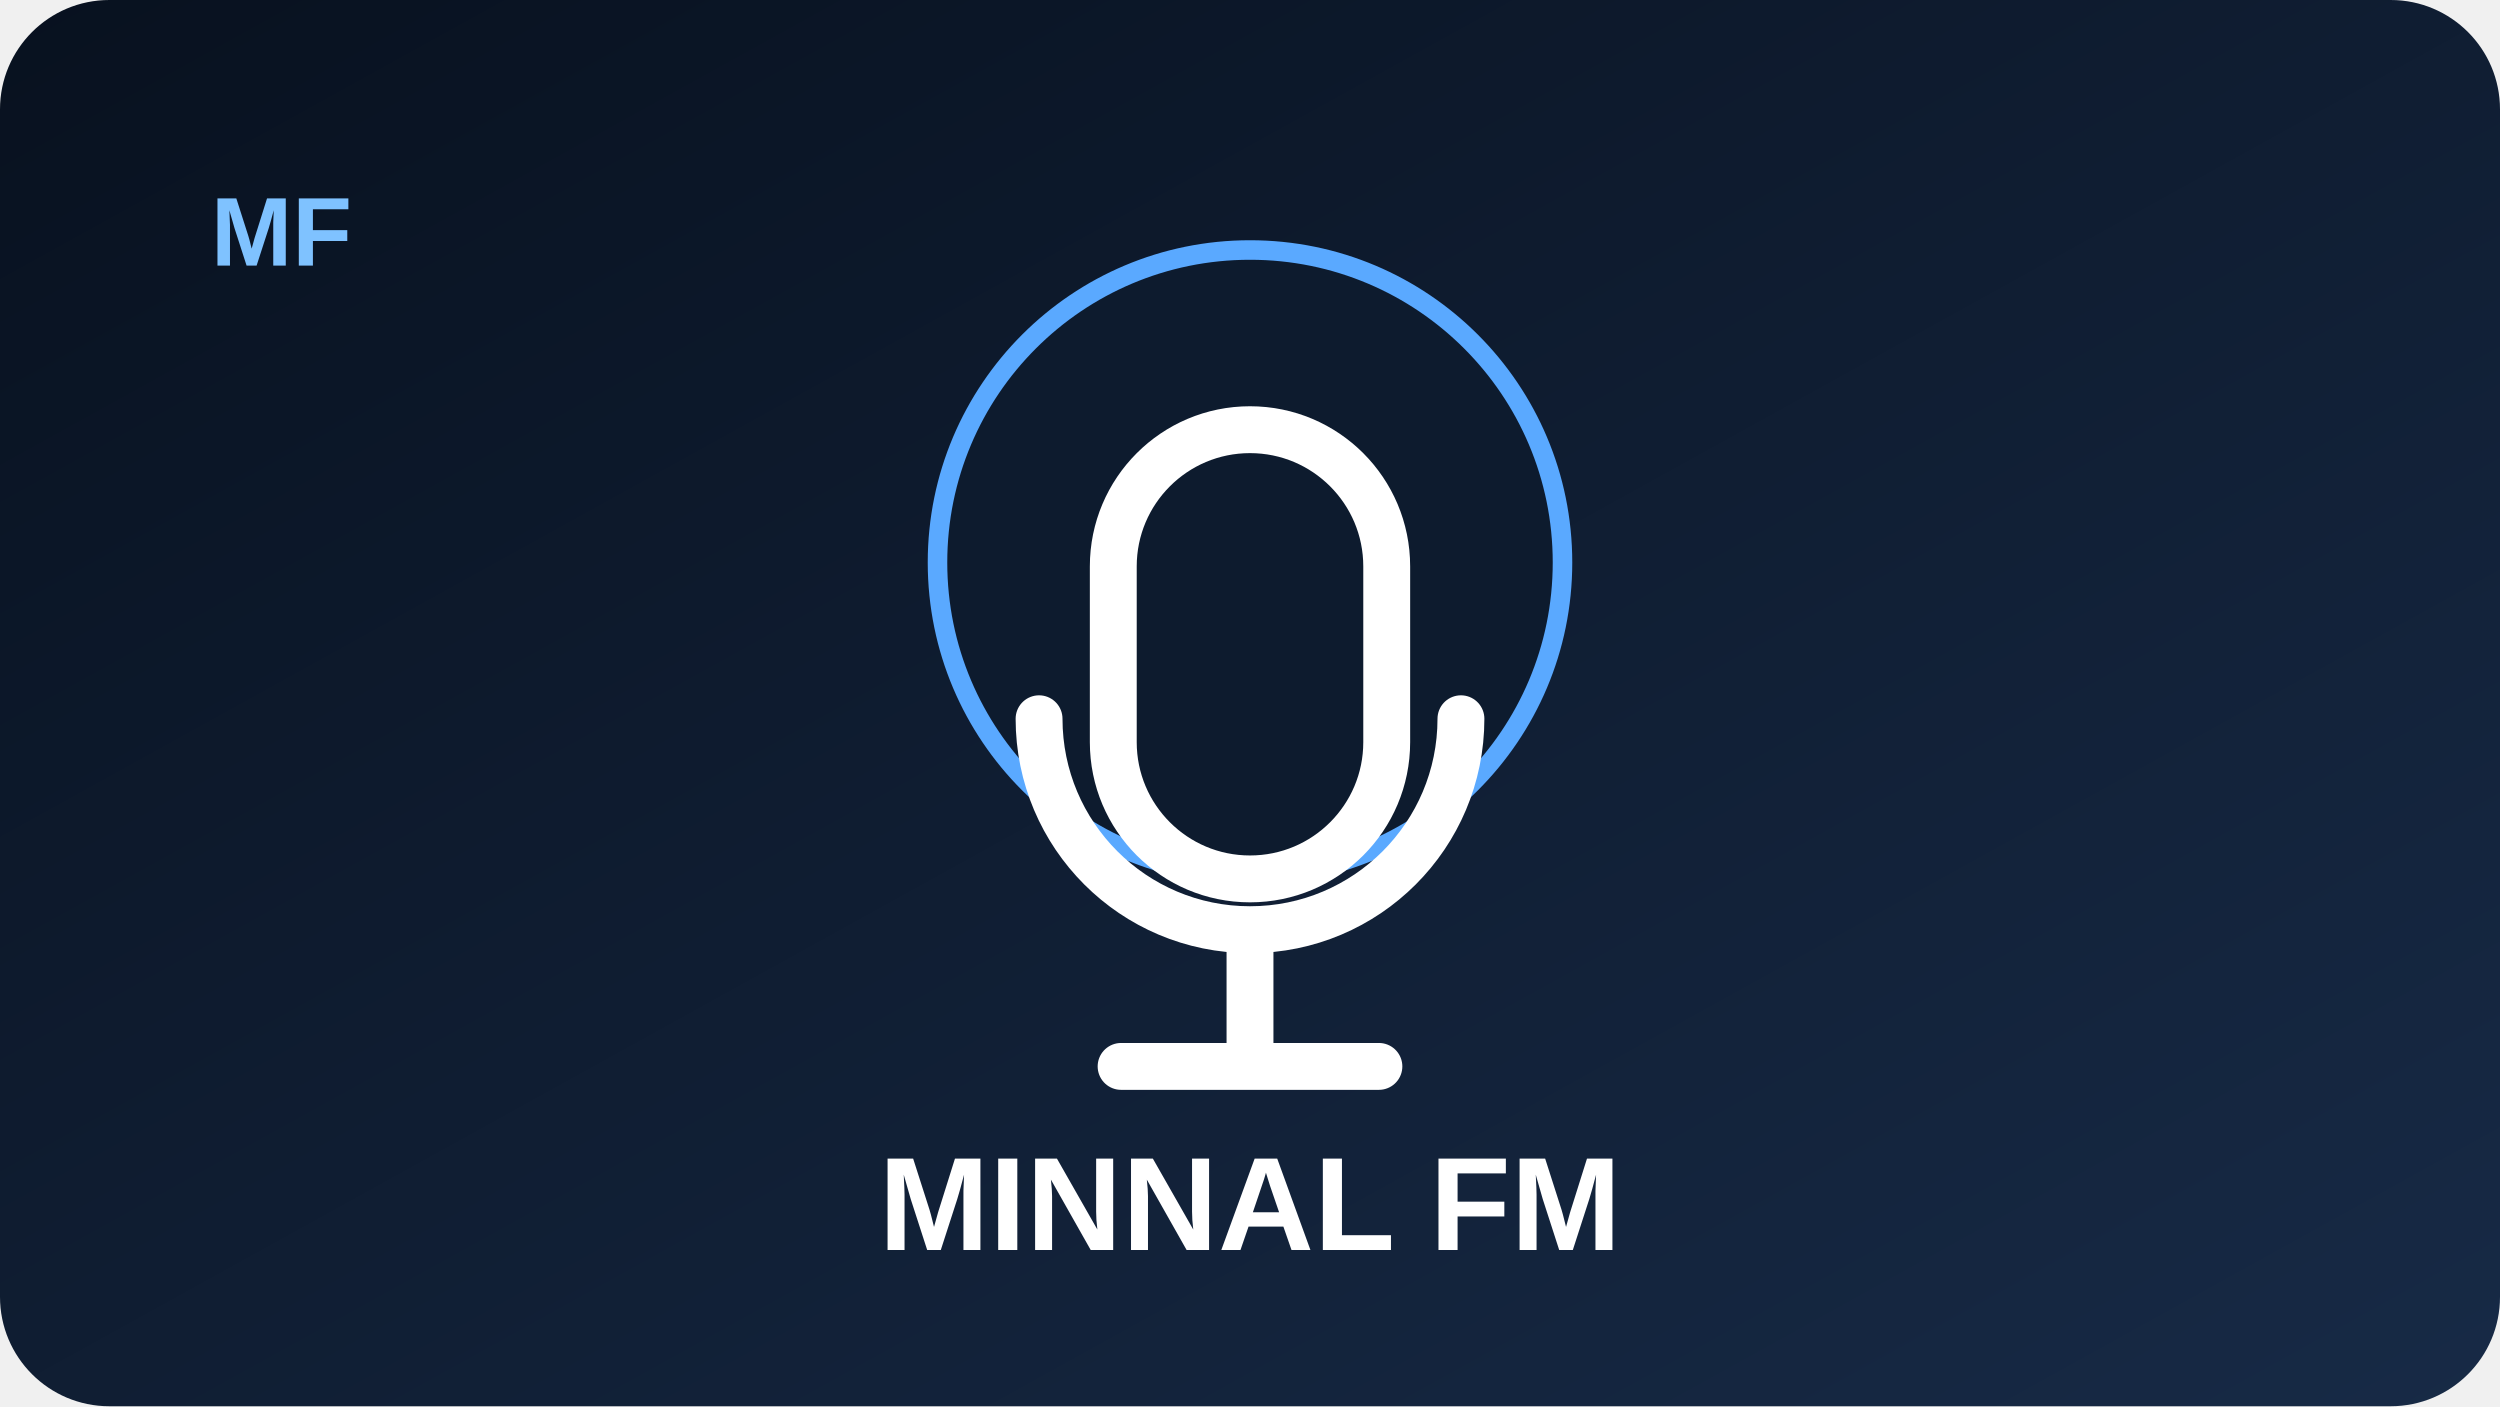
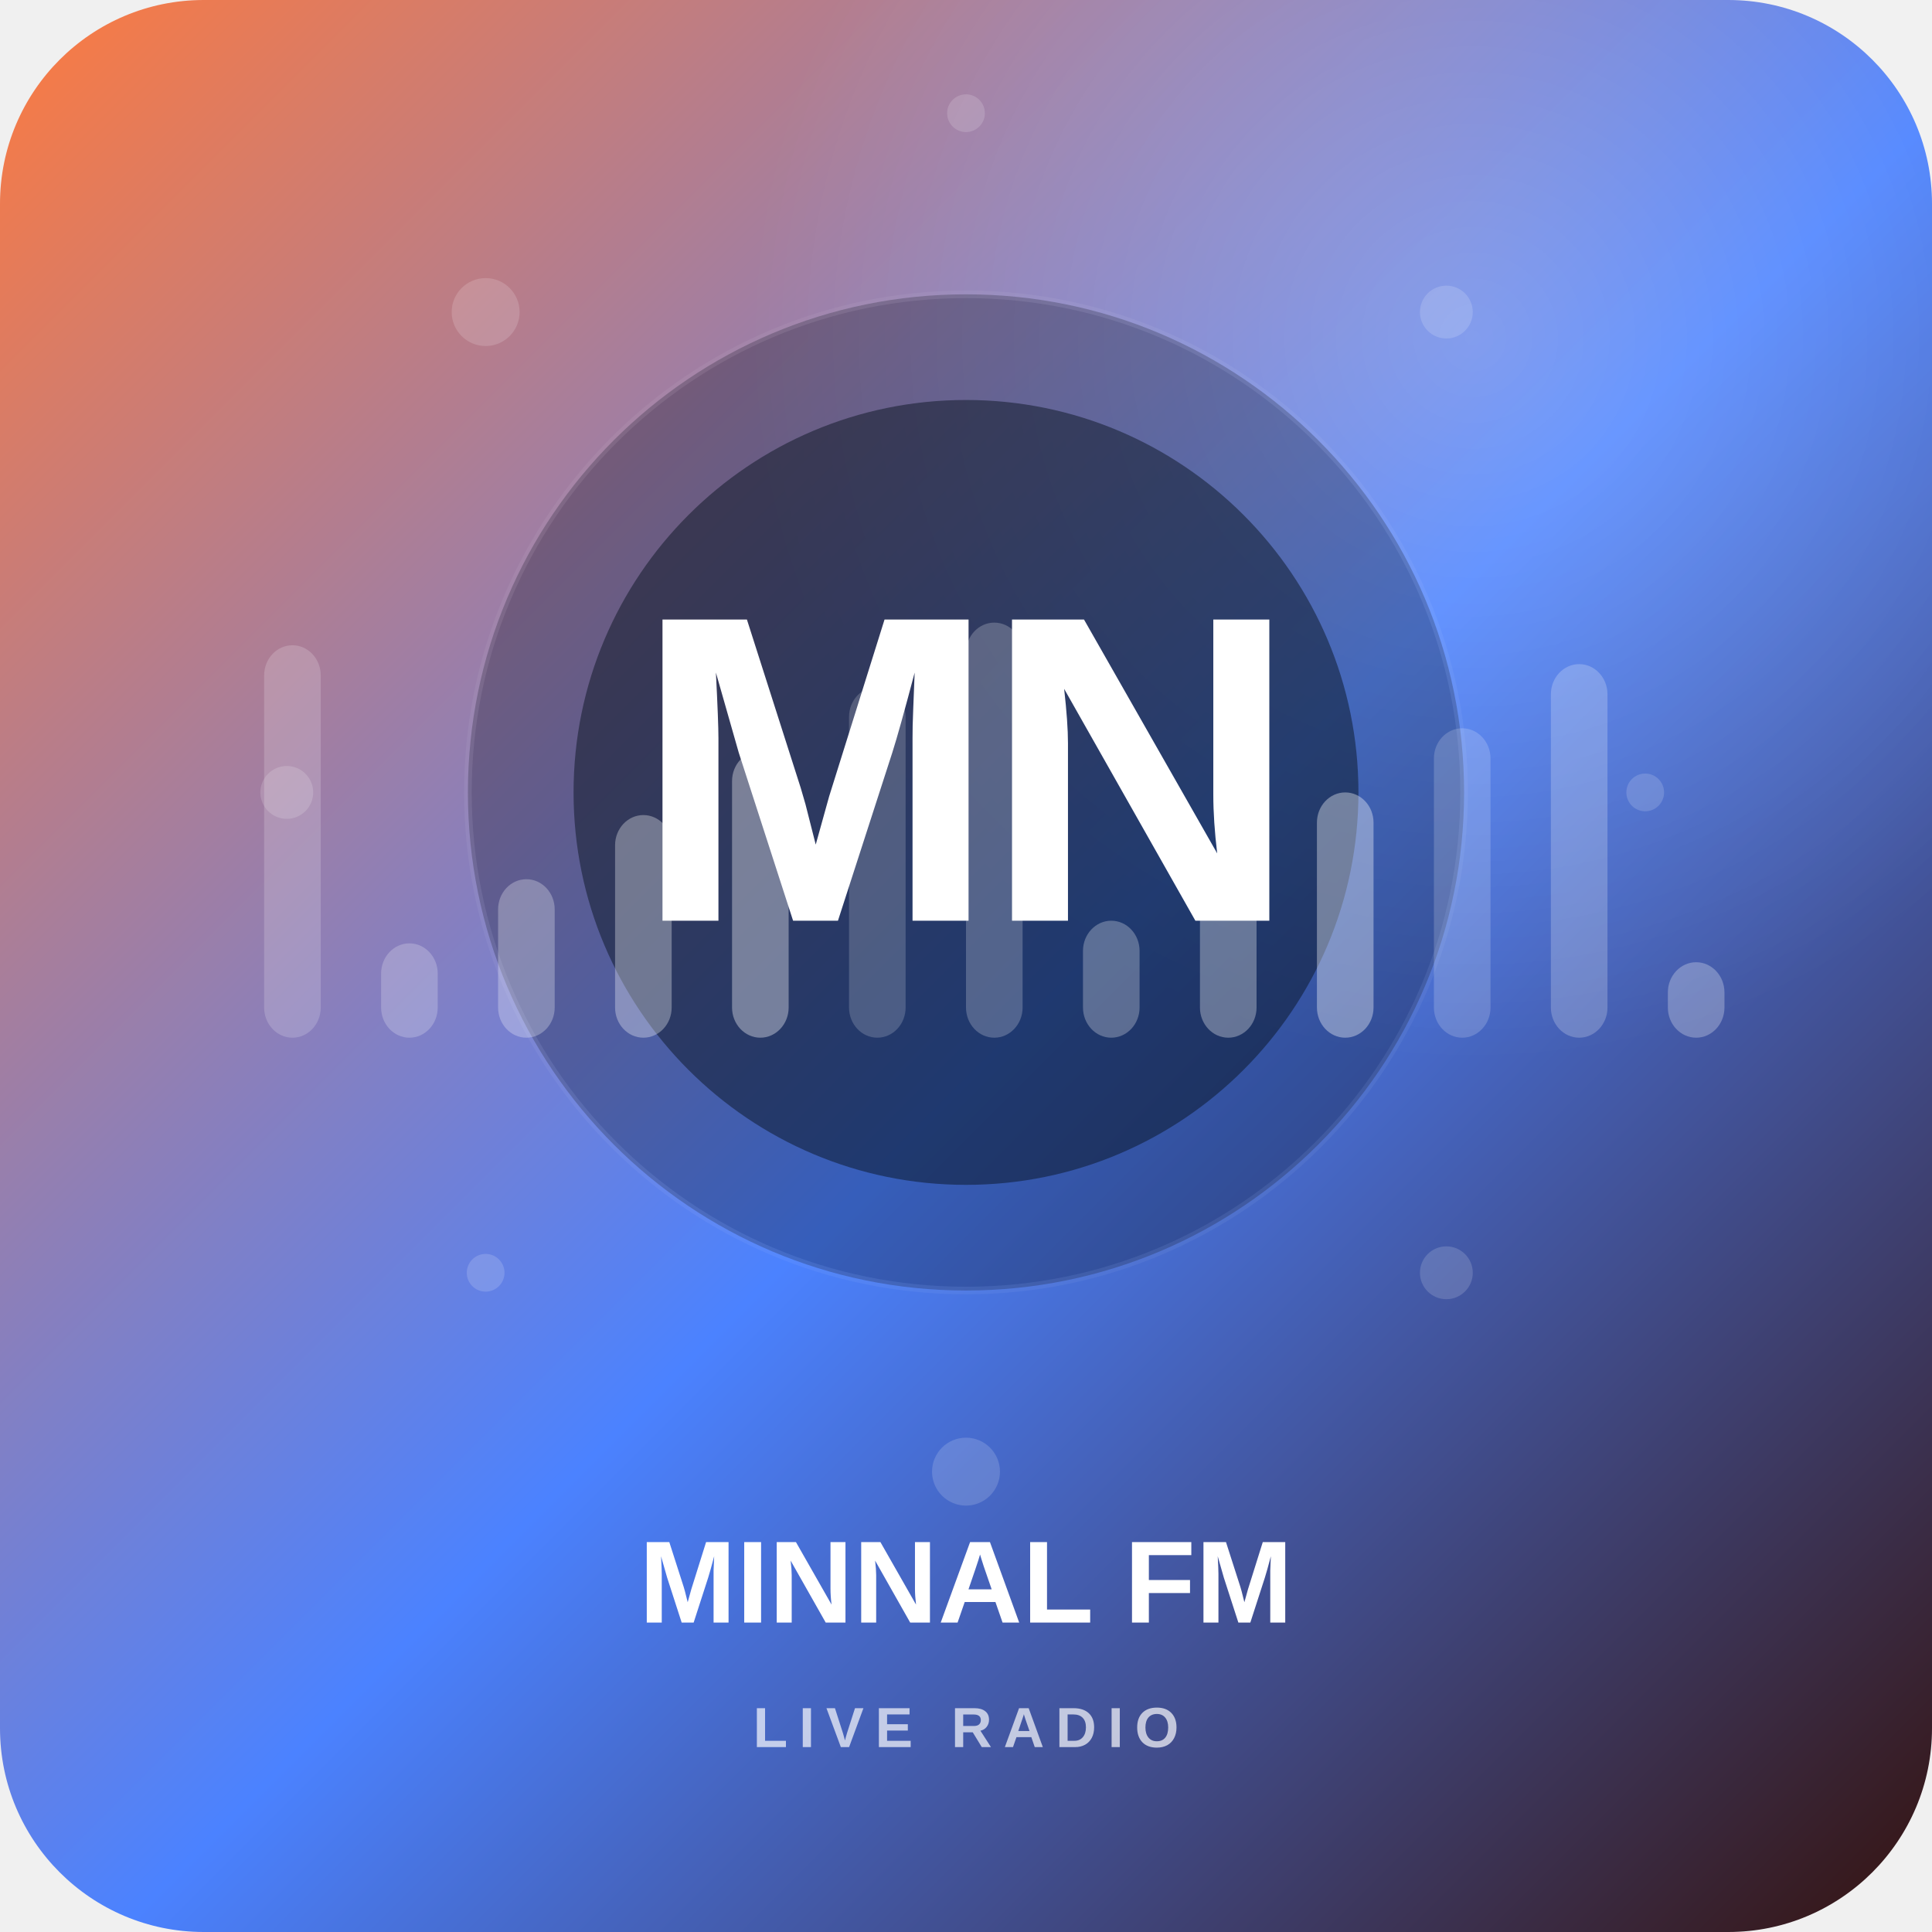
- <svg xmlns="http://www.w3.org/2000/svg" width="640" height="360" viewBox="0 0 640 360">
+ <svg xmlns="http://www.w3.org/2000/svg" width="512" height="512" viewBox="0 0 512 512">
  <defs>
    <linearGradient id="g" x1="0" y1="0" x2="1" y2="1">
-       <stop stop-color="#08111f" />
-       <stop offset="1" stop-color="#172a46" />
+       <stop stop-color="#ff7a3d" />
+       <stop offset=".53" stop-color="#4b82ff" />
+       <stop offset="1" stop-color="#35110b" />
    </linearGradient>
+     <radialGradient id="r">
+       <stop stop-color="#fff" stop-opacity=".22" />
+       <stop offset="1" stop-color="#fff" stop-opacity="0" />
+     </radialGradient>
  </defs>
-   <rect width="640" height="360" rx="28" fill="url(#g)" />
-   <circle cx="320" cy="144" r="80" fill="#0d1b2e" stroke="#5aa9ff" stroke-width="5" />
-   <path d="M285 145a35 35 0 0 1 70 0v45a35 35 0 0 1-70 0z" fill="none" stroke="#ffffff" stroke-width="12" stroke-linecap="round" />
-   <path d="M266 184a54 54 0 0 0 108 0M320 238v35M287 273h66" fill="none" stroke="#ffffff" stroke-width="12" stroke-linecap="round" />
-   <text x="320" y="320" fill="#ffffff" font-family="Arial,Helvetica,sans-serif" font-size="34" font-weight="700" text-anchor="middle">MINNAL FM</text>
-   <text x="54" y="68" fill="#7fc2ff" font-family="Arial,Helvetica,sans-serif" font-size="25" font-weight="700">MF</text>
+   <rect width="512" height="512" rx="54" fill="url(#g)" />
+   <circle cx="390" cy="90" r="190" fill="url(#r)" />
+   <circle cx="436.0" cy="210.0" r="5" fill="white" opacity=".16" />
+   <circle cx="383.3" cy="337.3" r="7" fill="white" opacity=".16" />
+   <circle cx="256.0" cy="390.0" r="9" fill="white" opacity=".16" />
+   <circle cx="128.7" cy="337.3" r="5" fill="white" opacity=".16" />
+   <circle cx="76.0" cy="210.0" r="7" fill="white" opacity=".16" />
+   <circle cx="128.7" cy="82.7" r="9" fill="white" opacity=".16" />
+   <circle cx="256.0" cy="30.0" r="5" fill="white" opacity=".16" />
+   <circle cx="383.3" cy="82.7" r="7" fill="white" opacity=".16" />
+   <circle cx="256" cy="210" r="132" fill="#030814" opacity=".29" stroke="#fff" stroke-opacity=".18" stroke-width="2" />
+   <circle cx="256" cy="210" r="104" fill="#07101d" opacity=".48" />
+   <text x="256" y="244" fill="#fff" font-family="Arial,Helvetica,sans-serif" font-size="116" font-weight="900" text-anchor="middle" letter-spacing="-4">MN</text>
+   <rect x="70" y="171" width="15" height="104" rx="8" fill="white" opacity="0.18" />
+   <rect x="101" y="250" width="15" height="25" rx="8" fill="white" opacity="0.22" />
+   <rect x="132" y="233" width="15" height="42" rx="8" fill="white" opacity="0.27" />
+   <rect x="163" y="216" width="15" height="59" rx="8" fill="white" opacity="0.32" />
+   <rect x="194" y="199" width="15" height="76" rx="8" fill="white" opacity="0.36" />
+   <rect x="225" y="182" width="15" height="93" rx="8" fill="white" opacity="0.18" />
+   <rect x="256" y="165" width="15" height="110" rx="8" fill="white" opacity="0.22" />
+   <rect x="287" y="244" width="15" height="31" rx="8" fill="white" opacity="0.27" />
+   <rect x="318" y="227" width="15" height="48" rx="8" fill="white" opacity="0.32" />
+   <rect x="349" y="210" width="15" height="65" rx="8" fill="white" opacity="0.36" />
+   <rect x="380" y="193" width="15" height="82" rx="8" fill="white" opacity="0.18" />
+   <rect x="411" y="176" width="15" height="99" rx="8" fill="white" opacity="0.22" />
+   <rect x="442" y="255" width="15" height="20" rx="8" fill="white" opacity="0.27" />
+   <text x="256" y="430" fill="#fff" font-family="Arial,Helvetica,sans-serif" font-size="31" font-weight="900" text-anchor="middle">MINNAL FM</text>
+   <text x="256" y="463" fill="#fff" opacity=".68" font-family="Arial,Helvetica,sans-serif" font-size="15" font-weight="700" text-anchor="middle" letter-spacing="3">LIVE RADIO</text>
</svg>
